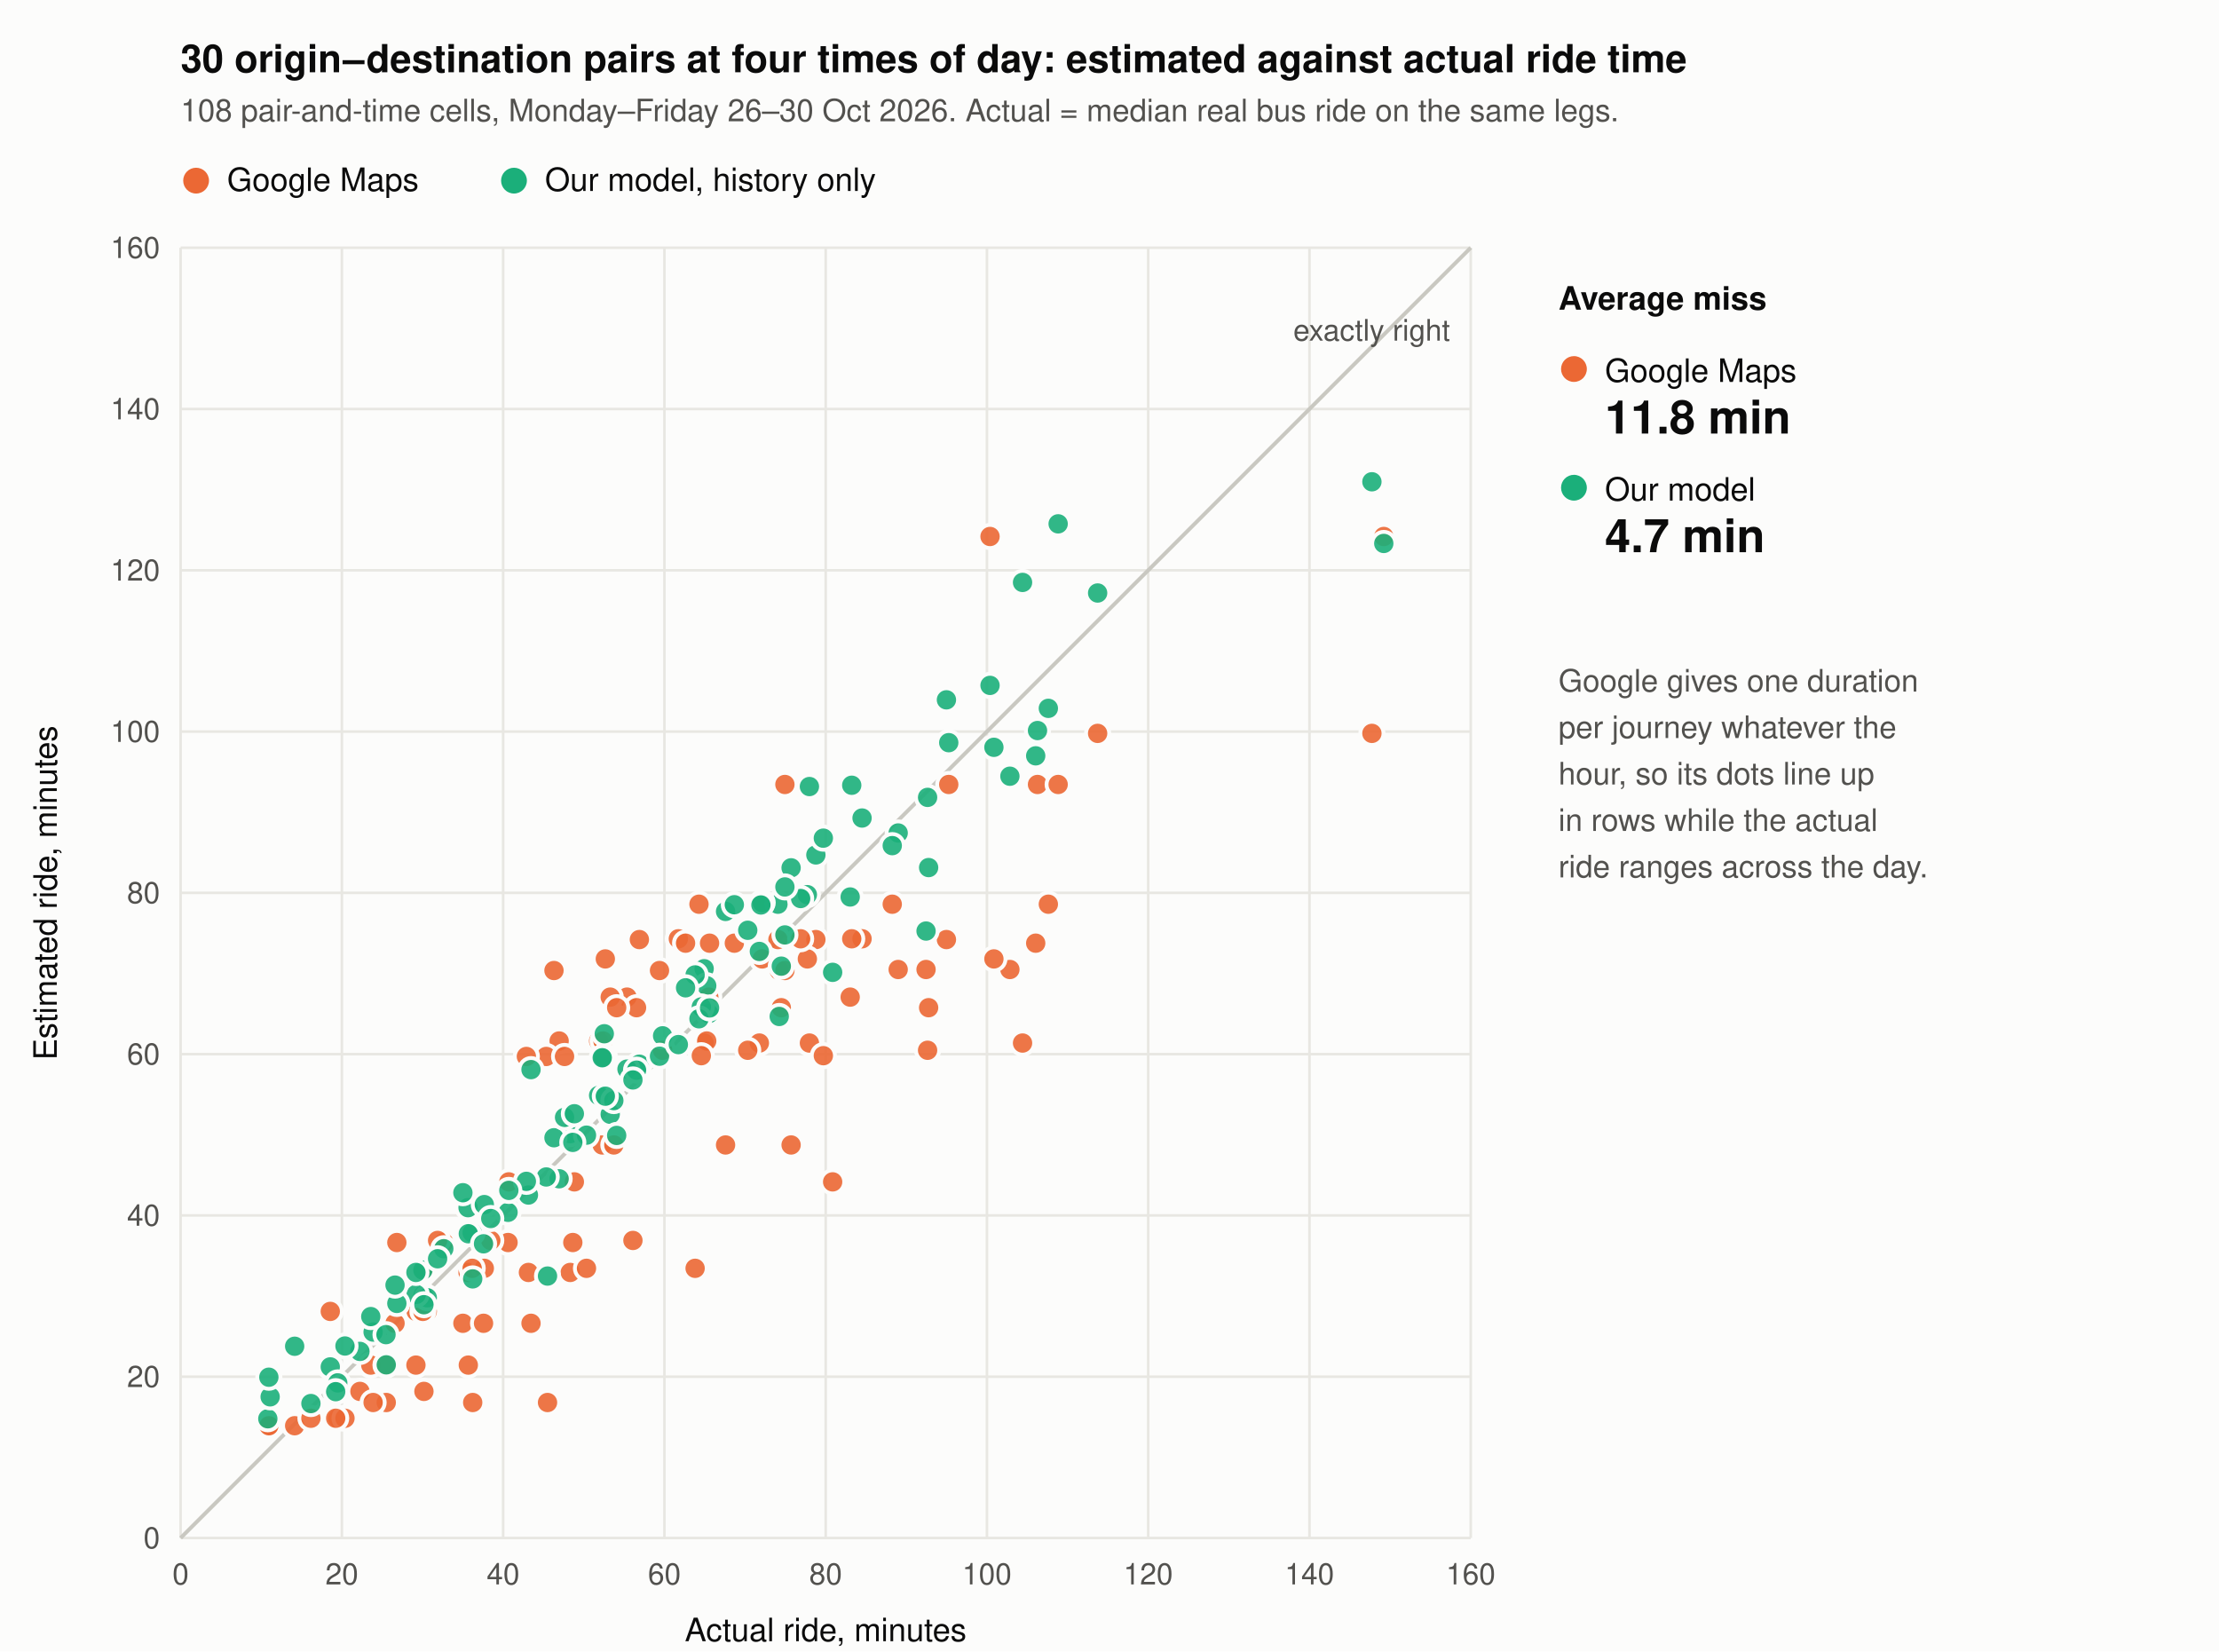
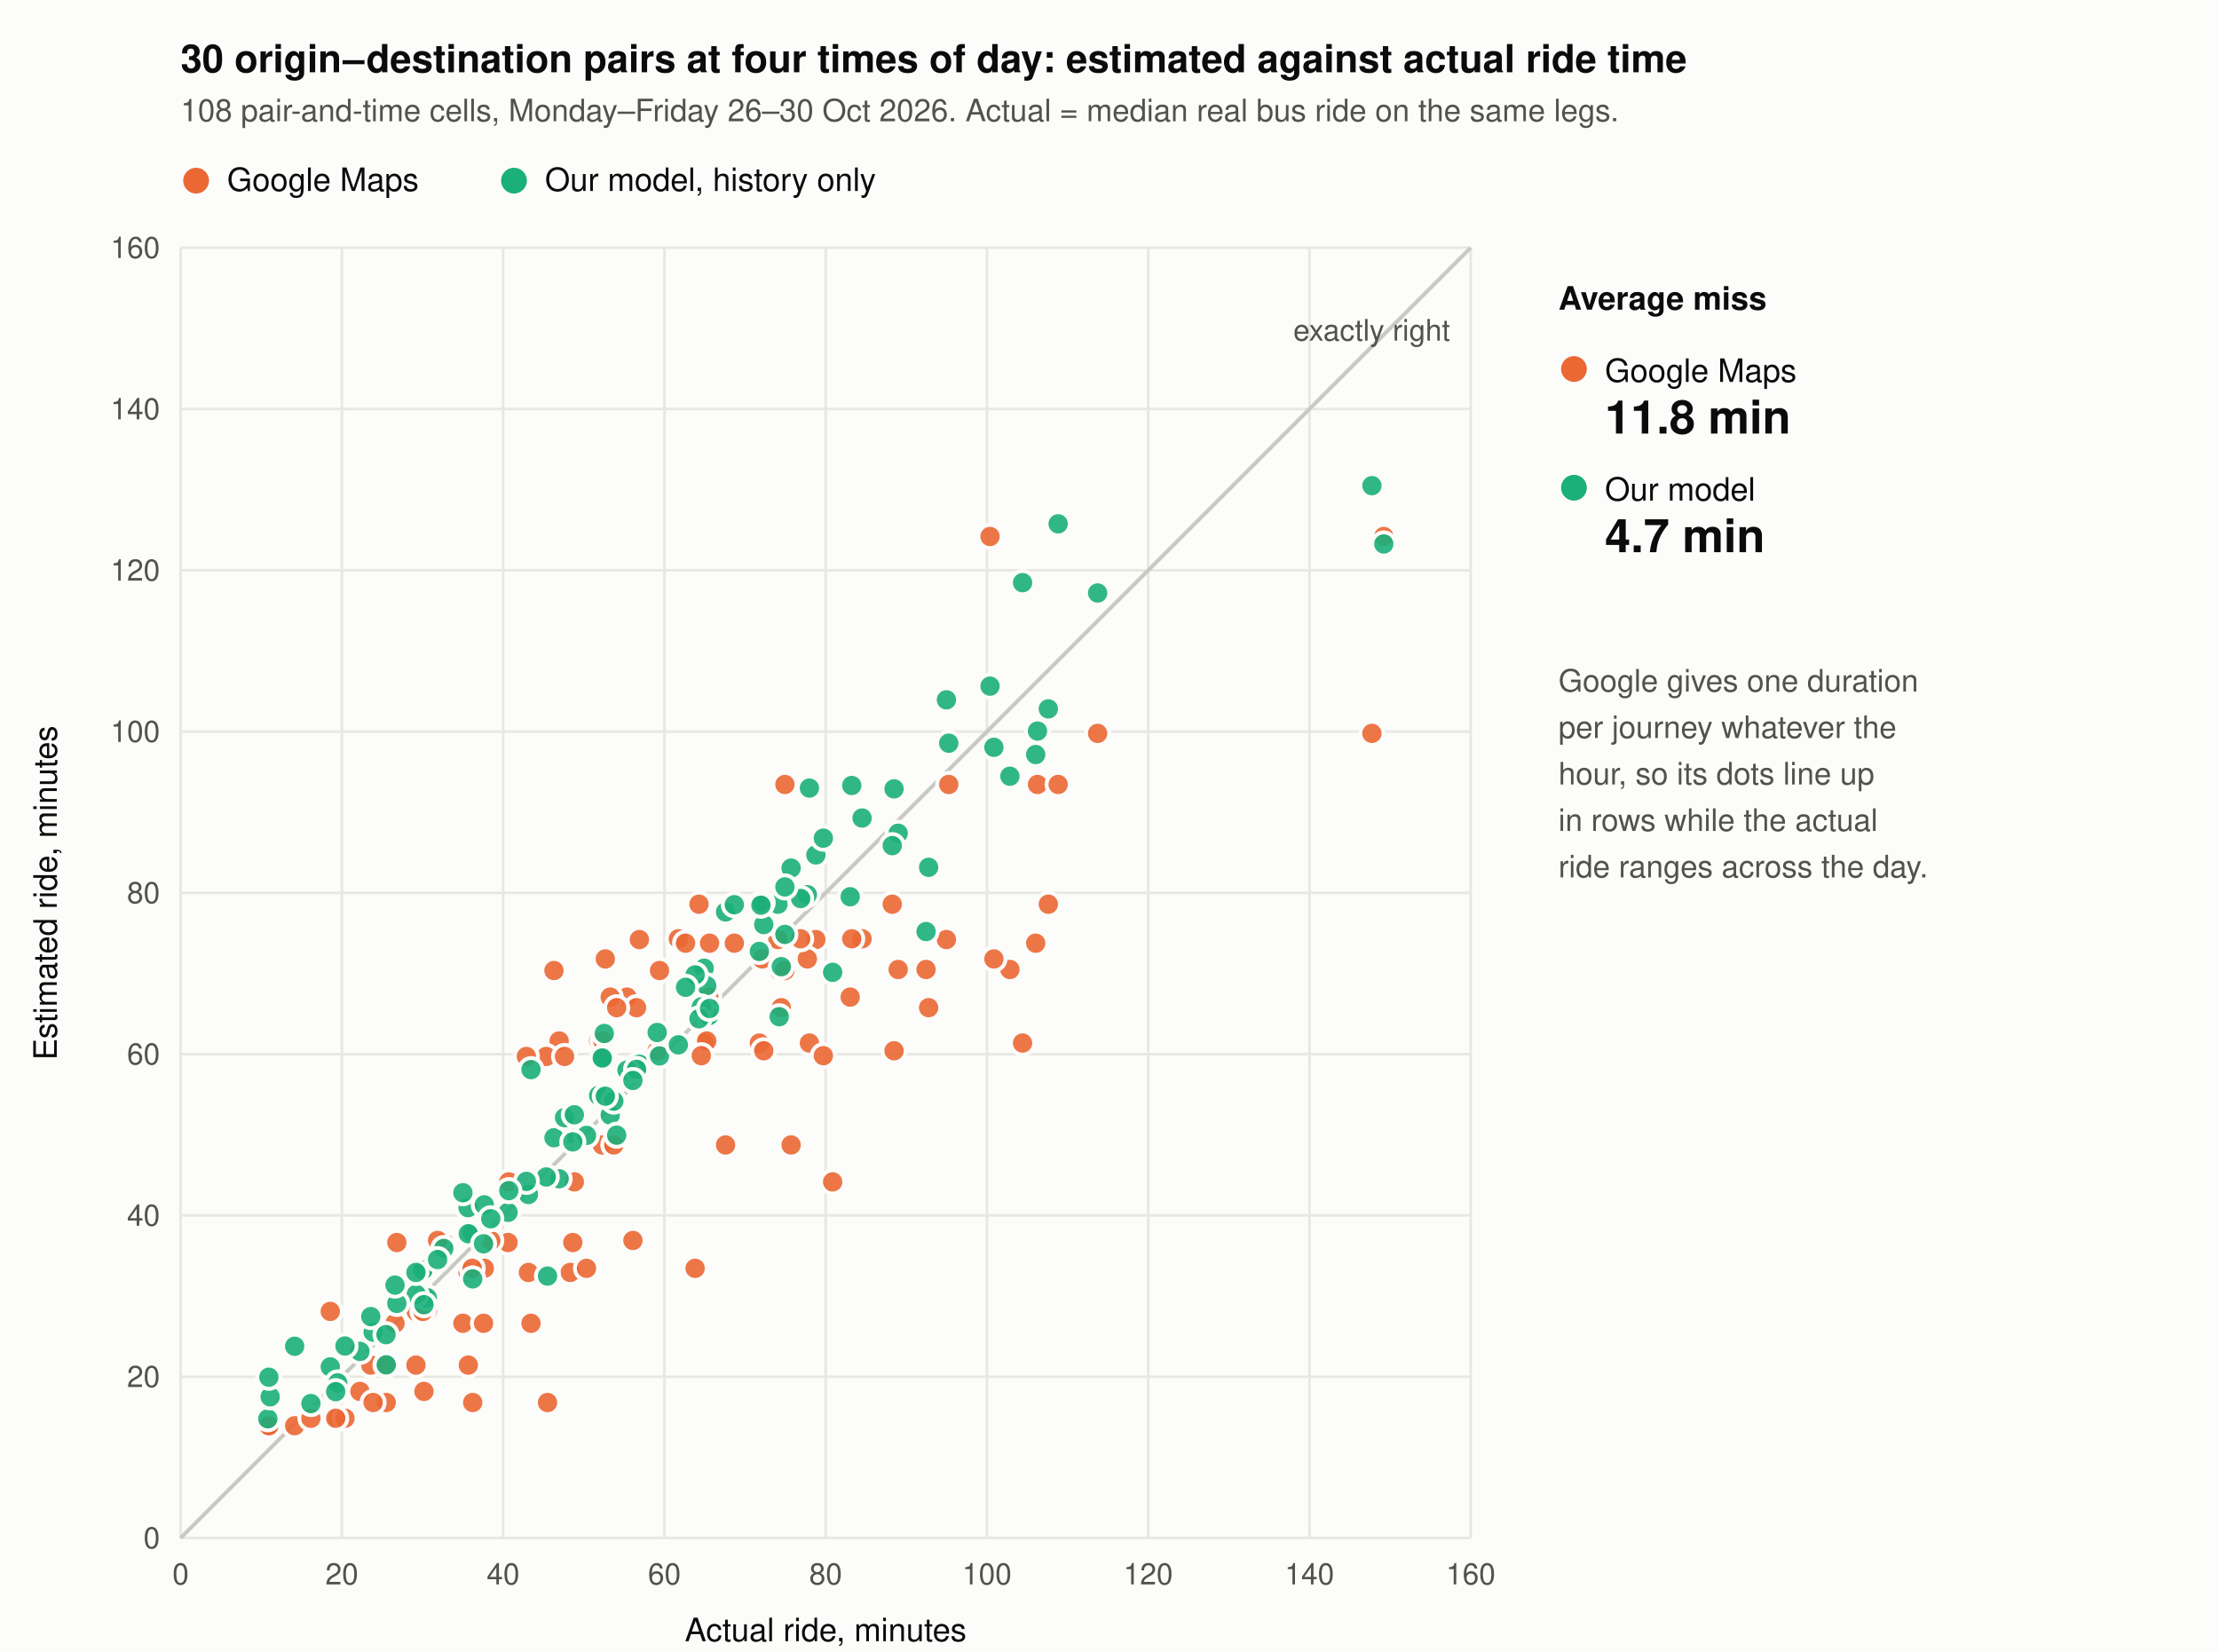
<svg xmlns="http://www.w3.org/2000/svg" viewBox="0 0 860 640" width="860" height="640" font-family="-apple-system, 'Segoe UI', Helvetica, Arial, sans-serif">
  <rect width="860" height="640" fill="#fcfcfb" />
  <text x="70.0" y="28.0" font-size="15" fill="#0b0b0b" text-anchor="start" font-weight="600">30 origin–destination pairs at four times of day: estimated against actual ride time</text>
  <text x="70.0" y="47.0" font-size="12" fill="#52514e" text-anchor="start" font-weight="400">108 pair-and-time cells, Monday–Friday 26–30 Oct 2026. Actual = median real bus ride on the same legs.</text>
  <circle cx="76" cy="70" r="5" fill="#eb6834" />
  <text x="88.0" y="74.0" font-size="12.5" fill="#0b0b0b" text-anchor="start" font-weight="400">Google Maps</text>
  <circle cx="199.2" cy="70" r="5" fill="#1baf7a" />
  <text x="211.2" y="74.0" font-size="12.5" fill="#0b0b0b" text-anchor="start" font-weight="400">Our model, history only</text>
  <line x1="70" y1="596.0" x2="570" y2="596.0" stroke="#e8e7e2" />
  <line x1="70.0" y1="96" x2="70.0" y2="596" stroke="#e8e7e2" />
  <text x="62.0" y="600.0" font-size="11.5" fill="#52514e" text-anchor="end" font-weight="400">0</text>
  <text x="70.0" y="614.0" font-size="11.5" fill="#52514e" text-anchor="middle" font-weight="400">0</text>
  <line x1="70" y1="533.5" x2="570" y2="533.5" stroke="#e8e7e2" />
  <line x1="132.5" y1="96" x2="132.5" y2="596" stroke="#e8e7e2" />
  <text x="62.0" y="537.5" font-size="11.5" fill="#52514e" text-anchor="end" font-weight="400">20</text>
  <text x="132.5" y="614.0" font-size="11.5" fill="#52514e" text-anchor="middle" font-weight="400">20</text>
  <line x1="70" y1="471.0" x2="570" y2="471.0" stroke="#e8e7e2" />
  <line x1="195.0" y1="96" x2="195.0" y2="596" stroke="#e8e7e2" />
  <text x="62.0" y="475.0" font-size="11.5" fill="#52514e" text-anchor="end" font-weight="400">40</text>
  <text x="195.0" y="614.0" font-size="11.5" fill="#52514e" text-anchor="middle" font-weight="400">40</text>
  <line x1="70" y1="408.5" x2="570" y2="408.5" stroke="#e8e7e2" />
  <line x1="257.5" y1="96" x2="257.5" y2="596" stroke="#e8e7e2" />
  <text x="62.0" y="412.5" font-size="11.5" fill="#52514e" text-anchor="end" font-weight="400">60</text>
  <text x="257.5" y="614.0" font-size="11.5" fill="#52514e" text-anchor="middle" font-weight="400">60</text>
  <line x1="70" y1="346.0" x2="570" y2="346.0" stroke="#e8e7e2" />
  <line x1="320.0" y1="96" x2="320.0" y2="596" stroke="#e8e7e2" />
  <text x="62.0" y="350.0" font-size="11.5" fill="#52514e" text-anchor="end" font-weight="400">80</text>
  <text x="320.0" y="614.0" font-size="11.5" fill="#52514e" text-anchor="middle" font-weight="400">80</text>
  <line x1="70" y1="283.5" x2="570" y2="283.5" stroke="#e8e7e2" />
  <line x1="382.5" y1="96" x2="382.5" y2="596" stroke="#e8e7e2" />
  <text x="62.0" y="287.5" font-size="11.5" fill="#52514e" text-anchor="end" font-weight="400">100</text>
  <text x="382.5" y="614.0" font-size="11.5" fill="#52514e" text-anchor="middle" font-weight="400">100</text>
  <line x1="70" y1="221.0" x2="570" y2="221.0" stroke="#e8e7e2" />
  <line x1="445.0" y1="96" x2="445.0" y2="596" stroke="#e8e7e2" />
  <text x="62.0" y="225.0" font-size="11.5" fill="#52514e" text-anchor="end" font-weight="400">120</text>
  <text x="445.0" y="614.0" font-size="11.5" fill="#52514e" text-anchor="middle" font-weight="400">120</text>
  <line x1="70" y1="158.5" x2="570" y2="158.5" stroke="#e8e7e2" />
  <line x1="507.5" y1="96" x2="507.5" y2="596" stroke="#e8e7e2" />
  <text x="62.0" y="162.5" font-size="11.5" fill="#52514e" text-anchor="end" font-weight="400">140</text>
  <text x="507.5" y="614.0" font-size="11.5" fill="#52514e" text-anchor="middle" font-weight="400">140</text>
  <line x1="70" y1="96.0" x2="570" y2="96.0" stroke="#e8e7e2" />
  <line x1="570.0" y1="96" x2="570.0" y2="596" stroke="#e8e7e2" />
  <text x="62.0" y="100.0" font-size="11.5" fill="#52514e" text-anchor="end" font-weight="400">160</text>
  <text x="570.0" y="614.0" font-size="11.5" fill="#52514e" text-anchor="middle" font-weight="400">160</text>
  <line x1="70" y1="596" x2="570" y2="96" stroke="#c9c8c1" stroke-width="1.5" />
  <text x="562.0" y="132.0" font-size="11.5" fill="#52514e" text-anchor="end" font-weight="400">exactly right</text>
  <text x="320.0" y="636.0" font-size="12.5" fill="#0b0b0b" text-anchor="middle" font-weight="400">Actual ride, minutes</text>
  <text x="22" y="346.0" font-size="12.5" fill="#0b0b0b" text-anchor="middle" transform="rotate(-90 22 346.0)">Estimated ride, minutes</text>
  <circle cx="294.3" cy="404.2" r="4.5" fill="#eb6834" fill-opacity="0.9" stroke="#fcfcfb" stroke-width="1.5" />
  <circle cx="313.7" cy="404.2" r="4.5" fill="#eb6834" fill-opacity="0.9" stroke="#fcfcfb" stroke-width="1.5" />
  <circle cx="396.3" cy="404.2" r="4.5" fill="#eb6834" fill-opacity="0.9" stroke="#fcfcfb" stroke-width="1.5" />
  <circle cx="272.9" cy="404.2" r="4.5" fill="#eb6834" fill-opacity="0.9" stroke="#fcfcfb" stroke-width="1.5" />
  <circle cx="301.5" cy="364.1" r="4.5" fill="#eb6834" fill-opacity="0.9" stroke="#fcfcfb" stroke-width="1.5" />
  <circle cx="316.2" cy="364.1" r="4.5" fill="#eb6834" fill-opacity="0.9" stroke="#fcfcfb" stroke-width="1.5" />
  <circle cx="366.8" cy="364.1" r="4.5" fill="#eb6834" fill-opacity="0.9" stroke="#fcfcfb" stroke-width="1.5" />
  <circle cx="247.8" cy="364.1" r="4.5" fill="#eb6834" fill-opacity="0.9" stroke="#fcfcfb" stroke-width="1.5" />
  <circle cx="243.0" cy="386.4" r="4.5" fill="#eb6834" fill-opacity="0.9" stroke="#fcfcfb" stroke-width="1.5" />
  <circle cx="274.7" cy="386.4" r="4.5" fill="#eb6834" fill-opacity="0.9" stroke="#fcfcfb" stroke-width="1.5" />
  <circle cx="329.5" cy="386.4" r="4.5" fill="#eb6834" fill-opacity="0.9" stroke="#fcfcfb" stroke-width="1.5" />
  <circle cx="236.5" cy="386.4" r="4.5" fill="#eb6834" fill-opacity="0.9" stroke="#fcfcfb" stroke-width="1.5" />
  <circle cx="204.8" cy="493.1" r="4.5" fill="#eb6834" fill-opacity="0.9" stroke="#fcfcfb" stroke-width="1.5" />
  <circle cx="181.4" cy="493.1" r="4.5" fill="#eb6834" fill-opacity="0.9" stroke="#fcfcfb" stroke-width="1.5" />
  <circle cx="221.0" cy="493.1" r="4.5" fill="#eb6834" fill-opacity="0.9" stroke="#fcfcfb" stroke-width="1.5" />
  <circle cx="164.0" cy="493.1" r="4.5" fill="#eb6834" fill-opacity="0.9" stroke="#fcfcfb" stroke-width="1.5" />
  <circle cx="358.9" cy="375.7" r="4.5" fill="#eb6834" fill-opacity="0.9" stroke="#fcfcfb" stroke-width="1.5" />
  <circle cx="348.1" cy="375.7" r="4.5" fill="#eb6834" fill-opacity="0.9" stroke="#fcfcfb" stroke-width="1.5" />
  <circle cx="391.4" cy="375.7" r="4.5" fill="#eb6834" fill-opacity="0.9" stroke="#fcfcfb" stroke-width="1.5" />
  <circle cx="232.0" cy="403.4" r="4.5" fill="#eb6834" fill-opacity="0.9" stroke="#fcfcfb" stroke-width="1.5" />
  <circle cx="233.7" cy="403.4" r="4.5" fill="#eb6834" fill-opacity="0.9" stroke="#fcfcfb" stroke-width="1.5" />
  <circle cx="273.9" cy="403.4" r="4.5" fill="#eb6834" fill-opacity="0.9" stroke="#fcfcfb" stroke-width="1.5" />
  <circle cx="216.7" cy="403.4" r="4.5" fill="#eb6834" fill-opacity="0.9" stroke="#fcfcfb" stroke-width="1.5" />
-   <circle cx="256.8" cy="407.0" r="4.5" fill="#eb6834" fill-opacity="0.9" stroke="#fcfcfb" stroke-width="1.5" />
-   <circle cx="289.8" cy="407.0" r="4.5" fill="#eb6834" fill-opacity="0.9" stroke="#fcfcfb" stroke-width="1.5" />
-   <circle cx="359.5" cy="407.0" r="4.5" fill="#eb6834" fill-opacity="0.9" stroke="#fcfcfb" stroke-width="1.5" />
+   <circle cx="254.7" cy="407.2" r="4.5" fill="#eb6834" fill-opacity="0.9" stroke="#fcfcfb" stroke-width="1.5" />
+   <circle cx="296.0" cy="407.2" r="4.5" fill="#eb6834" fill-opacity="0.9" stroke="#fcfcfb" stroke-width="1.5" />
+   <circle cx="346.5" cy="407.2" r="4.5" fill="#eb6834" fill-opacity="0.9" stroke="#fcfcfb" stroke-width="1.5" />
  <circle cx="271.8" cy="409.1" r="4.5" fill="#eb6834" fill-opacity="0.9" stroke="#fcfcfb" stroke-width="1.5" />
  <circle cx="319.1" cy="409.1" r="4.5" fill="#eb6834" fill-opacity="0.9" stroke="#fcfcfb" stroke-width="1.5" />
  <circle cx="246.7" cy="390.5" r="4.5" fill="#eb6834" fill-opacity="0.9" stroke="#fcfcfb" stroke-width="1.5" />
  <circle cx="302.8" cy="390.5" r="4.5" fill="#eb6834" fill-opacity="0.9" stroke="#fcfcfb" stroke-width="1.5" />
  <circle cx="359.9" cy="390.5" r="4.5" fill="#eb6834" fill-opacity="0.9" stroke="#fcfcfb" stroke-width="1.5" />
  <circle cx="239.0" cy="390.5" r="4.5" fill="#eb6834" fill-opacity="0.9" stroke="#fcfcfb" stroke-width="1.5" />
  <circle cx="255.6" cy="376.1" r="4.5" fill="#eb6834" fill-opacity="0.9" stroke="#fcfcfb" stroke-width="1.5" />
  <circle cx="302.0" cy="376.1" r="4.5" fill="#eb6834" fill-opacity="0.9" stroke="#fcfcfb" stroke-width="1.5" />
  <circle cx="304.2" cy="376.1" r="4.5" fill="#eb6834" fill-opacity="0.9" stroke="#fcfcfb" stroke-width="1.5" />
  <circle cx="214.7" cy="376.1" r="4.5" fill="#eb6834" fill-opacity="0.9" stroke="#fcfcfb" stroke-width="1.5" />
  <circle cx="187.7" cy="491.5" r="4.5" fill="#eb6834" fill-opacity="0.9" stroke="#fcfcfb" stroke-width="1.5" />
  <circle cx="227.3" cy="491.5" r="4.5" fill="#eb6834" fill-opacity="0.9" stroke="#fcfcfb" stroke-width="1.5" />
  <circle cx="269.4" cy="491.5" r="4.5" fill="#eb6834" fill-opacity="0.9" stroke="#fcfcfb" stroke-width="1.5" />
  <circle cx="183.0" cy="491.5" r="4.5" fill="#eb6834" fill-opacity="0.9" stroke="#fcfcfb" stroke-width="1.5" />
  <circle cx="165.6" cy="508.2" r="4.5" fill="#eb6834" fill-opacity="0.9" stroke="#fcfcfb" stroke-width="1.5" />
  <circle cx="161.3" cy="508.2" r="4.5" fill="#eb6834" fill-opacity="0.9" stroke="#fcfcfb" stroke-width="1.5" />
  <circle cx="163.9" cy="508.2" r="4.5" fill="#eb6834" fill-opacity="0.9" stroke="#fcfcfb" stroke-width="1.5" />
  <circle cx="128.0" cy="508.2" r="4.5" fill="#eb6834" fill-opacity="0.9" stroke="#fcfcfb" stroke-width="1.5" />
  <circle cx="139.5" cy="539.2" r="4.5" fill="#eb6834" fill-opacity="0.9" stroke="#fcfcfb" stroke-width="1.5" />
  <circle cx="164.3" cy="539.2" r="4.5" fill="#eb6834" fill-opacity="0.9" stroke="#fcfcfb" stroke-width="1.5" />
  <circle cx="211.7" cy="409.4" r="4.5" fill="#eb6834" fill-opacity="0.9" stroke="#fcfcfb" stroke-width="1.5" />
  <circle cx="218.8" cy="409.4" r="4.5" fill="#eb6834" fill-opacity="0.9" stroke="#fcfcfb" stroke-width="1.5" />
  <circle cx="234.2" cy="409.4" r="4.5" fill="#eb6834" fill-opacity="0.9" stroke="#fcfcfb" stroke-width="1.5" />
  <circle cx="204.0" cy="409.4" r="4.5" fill="#eb6834" fill-opacity="0.9" stroke="#fcfcfb" stroke-width="1.5" />
  <circle cx="149.7" cy="543.5" r="4.5" fill="#eb6834" fill-opacity="0.9" stroke="#fcfcfb" stroke-width="1.5" />
  <circle cx="212.2" cy="543.5" r="4.5" fill="#eb6834" fill-opacity="0.9" stroke="#fcfcfb" stroke-width="1.5" />
  <circle cx="183.2" cy="543.5" r="4.5" fill="#eb6834" fill-opacity="0.9" stroke="#fcfcfb" stroke-width="1.5" />
  <circle cx="144.6" cy="543.5" r="4.5" fill="#eb6834" fill-opacity="0.9" stroke="#fcfcfb" stroke-width="1.5" />
  <circle cx="103.8" cy="552.5" r="4.5" fill="#eb6834" fill-opacity="0.9" stroke="#fcfcfb" stroke-width="1.5" />
  <circle cx="104.7" cy="552.5" r="4.5" fill="#eb6834" fill-opacity="0.9" stroke="#fcfcfb" stroke-width="1.5" />
  <circle cx="114.2" cy="552.5" r="4.5" fill="#eb6834" fill-opacity="0.9" stroke="#fcfcfb" stroke-width="1.5" />
  <circle cx="104.2" cy="552.5" r="4.5" fill="#eb6834" fill-opacity="0.9" stroke="#fcfcfb" stroke-width="1.5" />
  <circle cx="233.4" cy="443.7" r="4.5" fill="#eb6834" fill-opacity="0.9" stroke="#fcfcfb" stroke-width="1.5" />
  <circle cx="306.6" cy="443.7" r="4.5" fill="#eb6834" fill-opacity="0.9" stroke="#fcfcfb" stroke-width="1.5" />
  <circle cx="281.2" cy="443.7" r="4.5" fill="#eb6834" fill-opacity="0.9" stroke="#fcfcfb" stroke-width="1.5" />
  <circle cx="237.9" cy="443.7" r="4.5" fill="#eb6834" fill-opacity="0.9" stroke="#fcfcfb" stroke-width="1.5" />
  <circle cx="425.4" cy="284.2" r="4.5" fill="#eb6834" fill-opacity="0.9" stroke="#fcfcfb" stroke-width="1.5" />
  <circle cx="531.7" cy="284.2" r="4.5" fill="#eb6834" fill-opacity="0.9" stroke="#fcfcfb" stroke-width="1.5" />
  <circle cx="295.4" cy="371.6" r="4.5" fill="#eb6834" fill-opacity="0.9" stroke="#fcfcfb" stroke-width="1.5" />
  <circle cx="312.9" cy="371.6" r="4.5" fill="#eb6834" fill-opacity="0.9" stroke="#fcfcfb" stroke-width="1.5" />
  <circle cx="385.2" cy="371.6" r="4.5" fill="#eb6834" fill-opacity="0.9" stroke="#fcfcfb" stroke-width="1.5" />
  <circle cx="234.6" cy="371.6" r="4.5" fill="#eb6834" fill-opacity="0.9" stroke="#fcfcfb" stroke-width="1.5" />
  <circle cx="310.3" cy="363.8" r="4.5" fill="#eb6834" fill-opacity="0.9" stroke="#fcfcfb" stroke-width="1.5" />
  <circle cx="334.1" cy="363.8" r="4.5" fill="#eb6834" fill-opacity="0.9" stroke="#fcfcfb" stroke-width="1.5" />
  <circle cx="330.1" cy="363.8" r="4.5" fill="#eb6834" fill-opacity="0.9" stroke="#fcfcfb" stroke-width="1.5" />
  <circle cx="262.9" cy="363.8" r="4.5" fill="#eb6834" fill-opacity="0.9" stroke="#fcfcfb" stroke-width="1.5" />
  <circle cx="143.7" cy="529.0" r="4.5" fill="#eb6834" fill-opacity="0.9" stroke="#fcfcfb" stroke-width="1.5" />
  <circle cx="161.2" cy="529.0" r="4.5" fill="#eb6834" fill-opacity="0.9" stroke="#fcfcfb" stroke-width="1.5" />
  <circle cx="181.5" cy="529.0" r="4.5" fill="#eb6834" fill-opacity="0.9" stroke="#fcfcfb" stroke-width="1.5" />
  <circle cx="149.6" cy="529.0" r="4.5" fill="#eb6834" fill-opacity="0.9" stroke="#fcfcfb" stroke-width="1.5" />
  <circle cx="172.0" cy="481.5" r="4.5" fill="#eb6834" fill-opacity="0.9" stroke="#fcfcfb" stroke-width="1.5" />
  <circle cx="196.9" cy="481.5" r="4.5" fill="#eb6834" fill-opacity="0.9" stroke="#fcfcfb" stroke-width="1.5" />
  <circle cx="222.0" cy="481.5" r="4.5" fill="#eb6834" fill-opacity="0.9" stroke="#fcfcfb" stroke-width="1.5" />
  <circle cx="153.8" cy="481.5" r="4.5" fill="#eb6834" fill-opacity="0.9" stroke="#fcfcfb" stroke-width="1.5" />
  <circle cx="294.9" cy="350.4" r="4.5" fill="#eb6834" fill-opacity="0.9" stroke="#fcfcfb" stroke-width="1.5" />
  <circle cx="345.8" cy="350.4" r="4.5" fill="#eb6834" fill-opacity="0.9" stroke="#fcfcfb" stroke-width="1.5" />
  <circle cx="406.3" cy="350.4" r="4.5" fill="#eb6834" fill-opacity="0.9" stroke="#fcfcfb" stroke-width="1.5" />
  <circle cx="270.9" cy="350.4" r="4.5" fill="#eb6834" fill-opacity="0.9" stroke="#fcfcfb" stroke-width="1.5" />
  <circle cx="197.2" cy="458.0" r="4.5" fill="#eb6834" fill-opacity="0.9" stroke="#fcfcfb" stroke-width="1.5" />
  <circle cx="222.6" cy="458.0" r="4.5" fill="#eb6834" fill-opacity="0.9" stroke="#fcfcfb" stroke-width="1.5" />
  <circle cx="322.7" cy="458.0" r="4.5" fill="#eb6834" fill-opacity="0.9" stroke="#fcfcfb" stroke-width="1.5" />
  <circle cx="275.0" cy="365.5" r="4.5" fill="#eb6834" fill-opacity="0.9" stroke="#fcfcfb" stroke-width="1.5" />
  <circle cx="284.6" cy="365.5" r="4.5" fill="#eb6834" fill-opacity="0.9" stroke="#fcfcfb" stroke-width="1.5" />
  <circle cx="401.4" cy="365.5" r="4.5" fill="#eb6834" fill-opacity="0.9" stroke="#fcfcfb" stroke-width="1.5" />
  <circle cx="265.7" cy="365.5" r="4.5" fill="#eb6834" fill-opacity="0.9" stroke="#fcfcfb" stroke-width="1.5" />
  <circle cx="153.1" cy="512.8" r="4.5" fill="#eb6834" fill-opacity="0.9" stroke="#fcfcfb" stroke-width="1.5" />
  <circle cx="179.4" cy="512.8" r="4.5" fill="#eb6834" fill-opacity="0.9" stroke="#fcfcfb" stroke-width="1.5" />
  <circle cx="205.8" cy="512.8" r="4.5" fill="#eb6834" fill-opacity="0.9" stroke="#fcfcfb" stroke-width="1.5" />
  <circle cx="187.4" cy="512.8" r="4.5" fill="#eb6834" fill-opacity="0.9" stroke="#fcfcfb" stroke-width="1.5" />
  <circle cx="120.5" cy="549.6" r="4.5" fill="#eb6834" fill-opacity="0.9" stroke="#fcfcfb" stroke-width="1.5" />
  <circle cx="130.9" cy="549.6" r="4.5" fill="#eb6834" fill-opacity="0.9" stroke="#fcfcfb" stroke-width="1.5" />
  <circle cx="133.7" cy="549.6" r="4.5" fill="#eb6834" fill-opacity="0.9" stroke="#fcfcfb" stroke-width="1.5" />
  <circle cx="130.1" cy="549.6" r="4.5" fill="#eb6834" fill-opacity="0.9" stroke="#fcfcfb" stroke-width="1.5" />
  <circle cx="190.2" cy="480.7" r="4.5" fill="#eb6834" fill-opacity="0.9" stroke="#fcfcfb" stroke-width="1.5" />
  <circle cx="245.3" cy="480.7" r="4.5" fill="#eb6834" fill-opacity="0.9" stroke="#fcfcfb" stroke-width="1.5" />
  <circle cx="169.6" cy="480.7" r="4.5" fill="#eb6834" fill-opacity="0.9" stroke="#fcfcfb" stroke-width="1.5" />
  <circle cx="402.1" cy="304.0" r="4.5" fill="#eb6834" fill-opacity="0.9" stroke="#fcfcfb" stroke-width="1.5" />
  <circle cx="367.7" cy="304.0" r="4.5" fill="#eb6834" fill-opacity="0.9" stroke="#fcfcfb" stroke-width="1.5" />
  <circle cx="410.1" cy="304.0" r="4.5" fill="#eb6834" fill-opacity="0.9" stroke="#fcfcfb" stroke-width="1.5" />
  <circle cx="304.2" cy="304.0" r="4.5" fill="#eb6834" fill-opacity="0.9" stroke="#fcfcfb" stroke-width="1.5" />
  <circle cx="383.7" cy="207.9" r="4.5" fill="#eb6834" fill-opacity="0.9" stroke="#fcfcfb" stroke-width="1.5" />
  <circle cx="536.3" cy="207.9" r="4.5" fill="#eb6834" fill-opacity="0.9" stroke="#fcfcfb" stroke-width="1.5" />
  <circle cx="294.3" cy="368.7" r="4.5" fill="#1baf7a" fill-opacity="0.9" stroke="#fcfcfb" stroke-width="1.5" />
-   <circle cx="313.7" cy="304.8" r="4.5" fill="#1baf7a" fill-opacity="0.9" stroke="#fcfcfb" stroke-width="1.5" />
-   <circle cx="396.3" cy="225.7" r="4.5" fill="#1baf7a" fill-opacity="0.9" stroke="#fcfcfb" stroke-width="1.5" />
-   <circle cx="272.9" cy="375.4" r="4.5" fill="#1baf7a" fill-opacity="0.9" stroke="#fcfcfb" stroke-width="1.5" />
+   <circle cx="313.7" cy="305.4" r="4.5" fill="#1baf7a" fill-opacity="0.9" stroke="#fcfcfb" stroke-width="1.5" />
+   <circle cx="396.3" cy="225.8" r="4.5" fill="#1baf7a" fill-opacity="0.9" stroke="#fcfcfb" stroke-width="1.5" />
+   <circle cx="272.9" cy="375.2" r="4.5" fill="#1baf7a" fill-opacity="0.9" stroke="#fcfcfb" stroke-width="1.5" />
  <circle cx="301.5" cy="350.4" r="4.5" fill="#1baf7a" fill-opacity="0.9" stroke="#fcfcfb" stroke-width="1.5" />
  <circle cx="316.2" cy="331.3" r="4.5" fill="#1baf7a" fill-opacity="0.9" stroke="#fcfcfb" stroke-width="1.5" />
  <circle cx="366.8" cy="271.2" r="4.5" fill="#1baf7a" fill-opacity="0.9" stroke="#fcfcfb" stroke-width="1.5" />
  <circle cx="247.8" cy="412.4" r="4.5" fill="#1baf7a" fill-opacity="0.9" stroke="#fcfcfb" stroke-width="1.5" />
-   <circle cx="243.0" cy="414.3" r="4.5" fill="#1baf7a" fill-opacity="0.9" stroke="#fcfcfb" stroke-width="1.5" />
-   <circle cx="274.7" cy="392.8" r="4.5" fill="#1baf7a" fill-opacity="0.9" stroke="#fcfcfb" stroke-width="1.5" />
-   <circle cx="329.5" cy="347.6" r="4.5" fill="#1baf7a" fill-opacity="0.9" stroke="#fcfcfb" stroke-width="1.5" />
-   <circle cx="236.5" cy="431.8" r="4.5" fill="#1baf7a" fill-opacity="0.9" stroke="#fcfcfb" stroke-width="1.5" />
-   <circle cx="204.8" cy="463.1" r="4.5" fill="#1baf7a" fill-opacity="0.9" stroke="#fcfcfb" stroke-width="1.5" />
+   <circle cx="243.0" cy="414.7" r="4.5" fill="#1baf7a" fill-opacity="0.9" stroke="#fcfcfb" stroke-width="1.5" />
+   <circle cx="274.7" cy="393.6" r="4.5" fill="#1baf7a" fill-opacity="0.9" stroke="#fcfcfb" stroke-width="1.5" />
+   <circle cx="329.5" cy="347.5" r="4.5" fill="#1baf7a" fill-opacity="0.9" stroke="#fcfcfb" stroke-width="1.5" />
+   <circle cx="236.5" cy="432.1" r="4.5" fill="#1baf7a" fill-opacity="0.9" stroke="#fcfcfb" stroke-width="1.5" />
+   <circle cx="204.8" cy="462.9" r="4.5" fill="#1baf7a" fill-opacity="0.9" stroke="#fcfcfb" stroke-width="1.5" />
  <circle cx="181.4" cy="468.0" r="4.5" fill="#1baf7a" fill-opacity="0.9" stroke="#fcfcfb" stroke-width="1.5" />
-   <circle cx="221.0" cy="439.3" r="4.5" fill="#1baf7a" fill-opacity="0.9" stroke="#fcfcfb" stroke-width="1.5" />
-   <circle cx="164.0" cy="501.9" r="4.5" fill="#1baf7a" fill-opacity="0.9" stroke="#fcfcfb" stroke-width="1.5" />
-   <circle cx="358.9" cy="360.8" r="4.5" fill="#1baf7a" fill-opacity="0.9" stroke="#fcfcfb" stroke-width="1.5" />
-   <circle cx="348.1" cy="322.8" r="4.5" fill="#1baf7a" fill-opacity="0.9" stroke="#fcfcfb" stroke-width="1.5" />
+   <circle cx="221.0" cy="439.2" r="4.5" fill="#1baf7a" fill-opacity="0.9" stroke="#fcfcfb" stroke-width="1.5" />
+   <circle cx="164.0" cy="502.0" r="4.5" fill="#1baf7a" fill-opacity="0.9" stroke="#fcfcfb" stroke-width="1.5" />
+   <circle cx="358.9" cy="361.0" r="4.5" fill="#1baf7a" fill-opacity="0.9" stroke="#fcfcfb" stroke-width="1.5" />
+   <circle cx="348.1" cy="322.9" r="4.5" fill="#1baf7a" fill-opacity="0.9" stroke="#fcfcfb" stroke-width="1.5" />
  <circle cx="391.4" cy="300.8" r="4.5" fill="#1baf7a" fill-opacity="0.9" stroke="#fcfcfb" stroke-width="1.5" />
  <circle cx="232.0" cy="424.5" r="4.5" fill="#1baf7a" fill-opacity="0.9" stroke="#fcfcfb" stroke-width="1.5" />
  <circle cx="233.7" cy="409.8" r="4.5" fill="#1baf7a" fill-opacity="0.9" stroke="#fcfcfb" stroke-width="1.5" />
  <circle cx="273.9" cy="382.0" r="4.5" fill="#1baf7a" fill-opacity="0.9" stroke="#fcfcfb" stroke-width="1.5" />
  <circle cx="216.7" cy="456.8" r="4.5" fill="#1baf7a" fill-opacity="0.9" stroke="#fcfcfb" stroke-width="1.5" />
-   <circle cx="256.8" cy="401.4" r="4.5" fill="#1baf7a" fill-opacity="0.9" stroke="#fcfcfb" stroke-width="1.5" />
-   <circle cx="289.8" cy="360.5" r="4.5" fill="#1baf7a" fill-opacity="0.9" stroke="#fcfcfb" stroke-width="1.5" />
-   <circle cx="359.5" cy="309.0" r="4.5" fill="#1baf7a" fill-opacity="0.9" stroke="#fcfcfb" stroke-width="1.5" />
+   <circle cx="254.7" cy="400.1" r="4.5" fill="#1baf7a" fill-opacity="0.9" stroke="#fcfcfb" stroke-width="1.5" />
+   <circle cx="296.0" cy="358.3" r="4.5" fill="#1baf7a" fill-opacity="0.9" stroke="#fcfcfb" stroke-width="1.5" />
+   <circle cx="346.5" cy="305.7" r="4.5" fill="#1baf7a" fill-opacity="0.9" stroke="#fcfcfb" stroke-width="1.5" />
  <circle cx="271.8" cy="390.2" r="4.5" fill="#1baf7a" fill-opacity="0.9" stroke="#fcfcfb" stroke-width="1.5" />
  <circle cx="319.1" cy="324.8" r="4.5" fill="#1baf7a" fill-opacity="0.9" stroke="#fcfcfb" stroke-width="1.5" />
-   <circle cx="246.7" cy="414.7" r="4.5" fill="#1baf7a" fill-opacity="0.9" stroke="#fcfcfb" stroke-width="1.5" />
-   <circle cx="302.8" cy="374.4" r="4.5" fill="#1baf7a" fill-opacity="0.9" stroke="#fcfcfb" stroke-width="1.5" />
-   <circle cx="359.9" cy="336.2" r="4.5" fill="#1baf7a" fill-opacity="0.9" stroke="#fcfcfb" stroke-width="1.5" />
-   <circle cx="239.0" cy="440.0" r="4.5" fill="#1baf7a" fill-opacity="0.9" stroke="#fcfcfb" stroke-width="1.5" />
-   <circle cx="255.6" cy="409.3" r="4.5" fill="#1baf7a" fill-opacity="0.9" stroke="#fcfcfb" stroke-width="1.5" />
-   <circle cx="302.0" cy="393.9" r="4.5" fill="#1baf7a" fill-opacity="0.9" stroke="#fcfcfb" stroke-width="1.5" />
-   <circle cx="304.2" cy="362.3" r="4.5" fill="#1baf7a" fill-opacity="0.9" stroke="#fcfcfb" stroke-width="1.5" />
+   <circle cx="246.7" cy="414.4" r="4.5" fill="#1baf7a" fill-opacity="0.9" stroke="#fcfcfb" stroke-width="1.5" />
+   <circle cx="302.8" cy="374.6" r="4.5" fill="#1baf7a" fill-opacity="0.9" stroke="#fcfcfb" stroke-width="1.5" />
+   <circle cx="359.9" cy="336.1" r="4.5" fill="#1baf7a" fill-opacity="0.9" stroke="#fcfcfb" stroke-width="1.5" />
+   <circle cx="239.0" cy="439.9" r="4.5" fill="#1baf7a" fill-opacity="0.9" stroke="#fcfcfb" stroke-width="1.5" />
+   <circle cx="255.6" cy="409.2" r="4.5" fill="#1baf7a" fill-opacity="0.9" stroke="#fcfcfb" stroke-width="1.5" />
+   <circle cx="302.0" cy="394.0" r="4.5" fill="#1baf7a" fill-opacity="0.9" stroke="#fcfcfb" stroke-width="1.5" />
+   <circle cx="304.2" cy="362.1" r="4.5" fill="#1baf7a" fill-opacity="0.9" stroke="#fcfcfb" stroke-width="1.5" />
  <circle cx="214.7" cy="440.9" r="4.5" fill="#1baf7a" fill-opacity="0.9" stroke="#fcfcfb" stroke-width="1.5" />
-   <circle cx="187.7" cy="466.8" r="4.5" fill="#1baf7a" fill-opacity="0.9" stroke="#fcfcfb" stroke-width="1.5" />
-   <circle cx="227.3" cy="439.9" r="4.5" fill="#1baf7a" fill-opacity="0.9" stroke="#fcfcfb" stroke-width="1.5" />
+   <circle cx="187.7" cy="466.9" r="4.5" fill="#1baf7a" fill-opacity="0.9" stroke="#fcfcfb" stroke-width="1.5" />
+   <circle cx="227.3" cy="440.0" r="4.5" fill="#1baf7a" fill-opacity="0.9" stroke="#fcfcfb" stroke-width="1.5" />
  <circle cx="269.4" cy="377.8" r="4.5" fill="#1baf7a" fill-opacity="0.9" stroke="#fcfcfb" stroke-width="1.5" />
  <circle cx="183.0" cy="477.7" r="4.5" fill="#1baf7a" fill-opacity="0.9" stroke="#fcfcfb" stroke-width="1.5" />
  <circle cx="165.6" cy="502.9" r="4.5" fill="#1baf7a" fill-opacity="0.9" stroke="#fcfcfb" stroke-width="1.5" />
  <circle cx="161.3" cy="501.6" r="4.5" fill="#1baf7a" fill-opacity="0.9" stroke="#fcfcfb" stroke-width="1.5" />
  <circle cx="163.9" cy="492.2" r="4.5" fill="#1baf7a" fill-opacity="0.9" stroke="#fcfcfb" stroke-width="1.5" />
  <circle cx="128.0" cy="529.7" r="4.5" fill="#1baf7a" fill-opacity="0.9" stroke="#fcfcfb" stroke-width="1.5" />
  <circle cx="139.5" cy="523.7" r="4.5" fill="#1baf7a" fill-opacity="0.9" stroke="#fcfcfb" stroke-width="1.5" />
  <circle cx="164.3" cy="505.6" r="4.5" fill="#1baf7a" fill-opacity="0.9" stroke="#fcfcfb" stroke-width="1.5" />
  <circle cx="211.7" cy="456.1" r="4.5" fill="#1baf7a" fill-opacity="0.9" stroke="#fcfcfb" stroke-width="1.5" />
-   <circle cx="218.8" cy="433.0" r="4.5" fill="#1baf7a" fill-opacity="0.9" stroke="#fcfcfb" stroke-width="1.5" />
-   <circle cx="234.2" cy="400.6" r="4.5" fill="#1baf7a" fill-opacity="0.9" stroke="#fcfcfb" stroke-width="1.5" />
+   <circle cx="218.8" cy="433.1" r="4.5" fill="#1baf7a" fill-opacity="0.9" stroke="#fcfcfb" stroke-width="1.5" />
+   <circle cx="234.2" cy="400.5" r="4.5" fill="#1baf7a" fill-opacity="0.9" stroke="#fcfcfb" stroke-width="1.5" />
  <circle cx="204.0" cy="457.8" r="4.5" fill="#1baf7a" fill-opacity="0.9" stroke="#fcfcfb" stroke-width="1.5" />
  <circle cx="149.7" cy="528.9" r="4.5" fill="#1baf7a" fill-opacity="0.9" stroke="#fcfcfb" stroke-width="1.5" />
  <circle cx="212.2" cy="494.5" r="4.5" fill="#1baf7a" fill-opacity="0.9" stroke="#fcfcfb" stroke-width="1.5" />
  <circle cx="183.2" cy="495.6" r="4.5" fill="#1baf7a" fill-opacity="0.9" stroke="#fcfcfb" stroke-width="1.5" />
  <circle cx="144.6" cy="516.2" r="4.5" fill="#1baf7a" fill-opacity="0.9" stroke="#fcfcfb" stroke-width="1.5" />
  <circle cx="103.8" cy="549.8" r="4.5" fill="#1baf7a" fill-opacity="0.9" stroke="#fcfcfb" stroke-width="1.5" />
  <circle cx="104.7" cy="541.3" r="4.5" fill="#1baf7a" fill-opacity="0.9" stroke="#fcfcfb" stroke-width="1.5" />
  <circle cx="114.2" cy="521.7" r="4.5" fill="#1baf7a" fill-opacity="0.9" stroke="#fcfcfb" stroke-width="1.5" />
  <circle cx="104.2" cy="533.7" r="4.5" fill="#1baf7a" fill-opacity="0.9" stroke="#fcfcfb" stroke-width="1.5" />
-   <circle cx="233.4" cy="409.9" r="4.5" fill="#1baf7a" fill-opacity="0.9" stroke="#fcfcfb" stroke-width="1.5" />
-   <circle cx="306.6" cy="336.3" r="4.5" fill="#1baf7a" fill-opacity="0.9" stroke="#fcfcfb" stroke-width="1.5" />
-   <circle cx="281.2" cy="353.2" r="4.5" fill="#1baf7a" fill-opacity="0.9" stroke="#fcfcfb" stroke-width="1.5" />
-   <circle cx="237.9" cy="426.5" r="4.5" fill="#1baf7a" fill-opacity="0.9" stroke="#fcfcfb" stroke-width="1.5" />
+   <circle cx="233.4" cy="410.0" r="4.5" fill="#1baf7a" fill-opacity="0.9" stroke="#fcfcfb" stroke-width="1.5" />
+   <circle cx="306.6" cy="336.4" r="4.5" fill="#1baf7a" fill-opacity="0.9" stroke="#fcfcfb" stroke-width="1.5" />
+   <circle cx="281.2" cy="353.4" r="4.5" fill="#1baf7a" fill-opacity="0.9" stroke="#fcfcfb" stroke-width="1.5" />
+   <circle cx="237.9" cy="426.7" r="4.5" fill="#1baf7a" fill-opacity="0.9" stroke="#fcfcfb" stroke-width="1.5" />
  <circle cx="425.4" cy="229.8" r="4.5" fill="#1baf7a" fill-opacity="0.9" stroke="#fcfcfb" stroke-width="1.5" />
-   <circle cx="531.7" cy="186.7" r="4.5" fill="#1baf7a" fill-opacity="0.9" stroke="#fcfcfb" stroke-width="1.5" />
+   <circle cx="531.7" cy="188.2" r="4.5" fill="#1baf7a" fill-opacity="0.9" stroke="#fcfcfb" stroke-width="1.5" />
  <circle cx="295.4" cy="349.8" r="4.5" fill="#1baf7a" fill-opacity="0.9" stroke="#fcfcfb" stroke-width="1.5" />
  <circle cx="312.9" cy="346.7" r="4.5" fill="#1baf7a" fill-opacity="0.9" stroke="#fcfcfb" stroke-width="1.5" />
  <circle cx="385.2" cy="289.6" r="4.5" fill="#1baf7a" fill-opacity="0.9" stroke="#fcfcfb" stroke-width="1.5" />
  <circle cx="234.6" cy="424.8" r="4.5" fill="#1baf7a" fill-opacity="0.9" stroke="#fcfcfb" stroke-width="1.5" />
  <circle cx="310.3" cy="348.2" r="4.5" fill="#1baf7a" fill-opacity="0.9" stroke="#fcfcfb" stroke-width="1.5" />
  <circle cx="334.1" cy="317.0" r="4.5" fill="#1baf7a" fill-opacity="0.9" stroke="#fcfcfb" stroke-width="1.5" />
-   <circle cx="330.1" cy="304.3" r="4.5" fill="#1baf7a" fill-opacity="0.9" stroke="#fcfcfb" stroke-width="1.5" />
-   <circle cx="262.9" cy="404.8" r="4.5" fill="#1baf7a" fill-opacity="0.9" stroke="#fcfcfb" stroke-width="1.5" />
+   <circle cx="330.1" cy="304.4" r="4.5" fill="#1baf7a" fill-opacity="0.9" stroke="#fcfcfb" stroke-width="1.5" />
+   <circle cx="262.9" cy="404.9" r="4.5" fill="#1baf7a" fill-opacity="0.9" stroke="#fcfcfb" stroke-width="1.5" />
  <circle cx="143.7" cy="510.2" r="4.5" fill="#1baf7a" fill-opacity="0.9" stroke="#fcfcfb" stroke-width="1.5" />
  <circle cx="161.2" cy="493.1" r="4.5" fill="#1baf7a" fill-opacity="0.9" stroke="#fcfcfb" stroke-width="1.5" />
  <circle cx="181.5" cy="478.1" r="4.5" fill="#1baf7a" fill-opacity="0.9" stroke="#fcfcfb" stroke-width="1.5" />
  <circle cx="149.6" cy="517.2" r="4.5" fill="#1baf7a" fill-opacity="0.9" stroke="#fcfcfb" stroke-width="1.5" />
-   <circle cx="172.0" cy="483.9" r="4.5" fill="#1baf7a" fill-opacity="0.9" stroke="#fcfcfb" stroke-width="1.5" />
+   <circle cx="172.0" cy="483.8" r="4.5" fill="#1baf7a" fill-opacity="0.9" stroke="#fcfcfb" stroke-width="1.5" />
  <circle cx="196.9" cy="469.8" r="4.5" fill="#1baf7a" fill-opacity="0.9" stroke="#fcfcfb" stroke-width="1.5" />
-   <circle cx="222.0" cy="442.7" r="4.5" fill="#1baf7a" fill-opacity="0.9" stroke="#fcfcfb" stroke-width="1.5" />
+   <circle cx="222.0" cy="442.5" r="4.5" fill="#1baf7a" fill-opacity="0.9" stroke="#fcfcfb" stroke-width="1.5" />
  <circle cx="153.8" cy="505.1" r="4.5" fill="#1baf7a" fill-opacity="0.9" stroke="#fcfcfb" stroke-width="1.5" />
-   <circle cx="294.9" cy="350.7" r="4.5" fill="#1baf7a" fill-opacity="0.9" stroke="#fcfcfb" stroke-width="1.5" />
+   <circle cx="294.9" cy="350.8" r="4.5" fill="#1baf7a" fill-opacity="0.9" stroke="#fcfcfb" stroke-width="1.5" />
  <circle cx="345.8" cy="327.7" r="4.5" fill="#1baf7a" fill-opacity="0.9" stroke="#fcfcfb" stroke-width="1.5" />
-   <circle cx="406.3" cy="274.5" r="4.5" fill="#1baf7a" fill-opacity="0.9" stroke="#fcfcfb" stroke-width="1.5" />
+   <circle cx="406.3" cy="274.7" r="4.5" fill="#1baf7a" fill-opacity="0.9" stroke="#fcfcfb" stroke-width="1.5" />
  <circle cx="270.9" cy="394.8" r="4.5" fill="#1baf7a" fill-opacity="0.9" stroke="#fcfcfb" stroke-width="1.5" />
-   <circle cx="197.2" cy="461.3" r="4.5" fill="#1baf7a" fill-opacity="0.9" stroke="#fcfcfb" stroke-width="1.5" />
-   <circle cx="222.6" cy="431.6" r="4.5" fill="#1baf7a" fill-opacity="0.9" stroke="#fcfcfb" stroke-width="1.5" />
+   <circle cx="197.2" cy="461.4" r="4.5" fill="#1baf7a" fill-opacity="0.9" stroke="#fcfcfb" stroke-width="1.5" />
+   <circle cx="222.6" cy="432.0" r="4.5" fill="#1baf7a" fill-opacity="0.9" stroke="#fcfcfb" stroke-width="1.5" />
  <circle cx="322.7" cy="376.8" r="4.5" fill="#1baf7a" fill-opacity="0.9" stroke="#fcfcfb" stroke-width="1.5" />
-   <circle cx="275.0" cy="390.6" r="4.5" fill="#1baf7a" fill-opacity="0.9" stroke="#fcfcfb" stroke-width="1.5" />
+   <circle cx="275.0" cy="390.8" r="4.5" fill="#1baf7a" fill-opacity="0.9" stroke="#fcfcfb" stroke-width="1.5" />
  <circle cx="284.6" cy="350.6" r="4.5" fill="#1baf7a" fill-opacity="0.9" stroke="#fcfcfb" stroke-width="1.5" />
-   <circle cx="401.4" cy="292.9" r="4.5" fill="#1baf7a" fill-opacity="0.9" stroke="#fcfcfb" stroke-width="1.5" />
-   <circle cx="265.7" cy="382.8" r="4.5" fill="#1baf7a" fill-opacity="0.9" stroke="#fcfcfb" stroke-width="1.5" />
+   <circle cx="401.4" cy="292.4" r="4.5" fill="#1baf7a" fill-opacity="0.9" stroke="#fcfcfb" stroke-width="1.5" />
+   <circle cx="265.7" cy="382.6" r="4.5" fill="#1baf7a" fill-opacity="0.9" stroke="#fcfcfb" stroke-width="1.5" />
  <circle cx="153.1" cy="498.0" r="4.5" fill="#1baf7a" fill-opacity="0.9" stroke="#fcfcfb" stroke-width="1.5" />
  <circle cx="179.4" cy="462.2" r="4.5" fill="#1baf7a" fill-opacity="0.9" stroke="#fcfcfb" stroke-width="1.5" />
  <circle cx="205.8" cy="414.5" r="4.5" fill="#1baf7a" fill-opacity="0.9" stroke="#fcfcfb" stroke-width="1.5" />
  <circle cx="187.4" cy="482.0" r="4.5" fill="#1baf7a" fill-opacity="0.9" stroke="#fcfcfb" stroke-width="1.5" />
  <circle cx="120.5" cy="543.9" r="4.5" fill="#1baf7a" fill-opacity="0.9" stroke="#fcfcfb" stroke-width="1.5" />
  <circle cx="130.9" cy="535.9" r="4.5" fill="#1baf7a" fill-opacity="0.9" stroke="#fcfcfb" stroke-width="1.5" />
  <circle cx="133.7" cy="521.6" r="4.5" fill="#1baf7a" fill-opacity="0.9" stroke="#fcfcfb" stroke-width="1.5" />
  <circle cx="130.1" cy="539.3" r="4.5" fill="#1baf7a" fill-opacity="0.9" stroke="#fcfcfb" stroke-width="1.5" />
-   <circle cx="190.2" cy="472.2" r="4.5" fill="#1baf7a" fill-opacity="0.9" stroke="#fcfcfb" stroke-width="1.5" />
-   <circle cx="245.3" cy="418.5" r="4.5" fill="#1baf7a" fill-opacity="0.9" stroke="#fcfcfb" stroke-width="1.5" />
-   <circle cx="169.6" cy="487.8" r="4.5" fill="#1baf7a" fill-opacity="0.9" stroke="#fcfcfb" stroke-width="1.5" />
-   <circle cx="402.1" cy="283.1" r="4.5" fill="#1baf7a" fill-opacity="0.9" stroke="#fcfcfb" stroke-width="1.5" />
-   <circle cx="367.7" cy="287.8" r="4.5" fill="#1baf7a" fill-opacity="0.9" stroke="#fcfcfb" stroke-width="1.5" />
+   <circle cx="190.2" cy="472.3" r="4.5" fill="#1baf7a" fill-opacity="0.9" stroke="#fcfcfb" stroke-width="1.5" />
+   <circle cx="245.3" cy="418.7" r="4.5" fill="#1baf7a" fill-opacity="0.9" stroke="#fcfcfb" stroke-width="1.5" />
+   <circle cx="169.6" cy="488.1" r="4.5" fill="#1baf7a" fill-opacity="0.9" stroke="#fcfcfb" stroke-width="1.5" />
+   <circle cx="402.1" cy="283.3" r="4.5" fill="#1baf7a" fill-opacity="0.9" stroke="#fcfcfb" stroke-width="1.5" />
+   <circle cx="367.7" cy="288.0" r="4.5" fill="#1baf7a" fill-opacity="0.9" stroke="#fcfcfb" stroke-width="1.5" />
  <circle cx="410.1" cy="203.0" r="4.5" fill="#1baf7a" fill-opacity="0.9" stroke="#fcfcfb" stroke-width="1.5" />
  <circle cx="304.2" cy="343.7" r="4.5" fill="#1baf7a" fill-opacity="0.9" stroke="#fcfcfb" stroke-width="1.5" />
-   <circle cx="383.7" cy="265.6" r="4.5" fill="#1baf7a" fill-opacity="0.9" stroke="#fcfcfb" stroke-width="1.5" />
-   <circle cx="536.3" cy="210.6" r="4.5" fill="#1baf7a" fill-opacity="0.9" stroke="#fcfcfb" stroke-width="1.5" />
+   <circle cx="383.7" cy="265.9" r="4.5" fill="#1baf7a" fill-opacity="0.9" stroke="#fcfcfb" stroke-width="1.5" />
+   <circle cx="536.3" cy="210.8" r="4.5" fill="#1baf7a" fill-opacity="0.9" stroke="#fcfcfb" stroke-width="1.5" />
  <text x="604.0" y="120.0" font-size="12.5" fill="#0b0b0b" text-anchor="start" font-weight="600">Average miss</text>
  <circle cx="610" cy="143" r="5" fill="#eb6834" />
  <text x="622.0" y="148.0" font-size="12.5" fill="#0b0b0b" text-anchor="start" font-weight="400">Google Maps</text>
  <text x="622.0" y="168.0" font-size="18" fill="#0b0b0b" text-anchor="start" font-weight="600">11.8 min</text>
  <circle cx="610" cy="189" r="5" fill="#1baf7a" />
  <text x="622.0" y="194.0" font-size="12.5" fill="#0b0b0b" text-anchor="start" font-weight="400">Our model</text>
  <text x="622.0" y="214.0" font-size="18" fill="#0b0b0b" text-anchor="start" font-weight="600">4.7 min</text>
  <text x="604.0" y="268.0" font-size="12" fill="#52514e" text-anchor="start" font-weight="400">Google gives one duration</text>
  <text x="604.0" y="286.0" font-size="12" fill="#52514e" text-anchor="start" font-weight="400">per journey whatever the</text>
  <text x="604.0" y="304.0" font-size="12" fill="#52514e" text-anchor="start" font-weight="400">hour, so its dots line up</text>
  <text x="604.0" y="322.0" font-size="12" fill="#52514e" text-anchor="start" font-weight="400">in rows while the actual</text>
  <text x="604.0" y="340.0" font-size="12" fill="#52514e" text-anchor="start" font-weight="400">ride ranges across the day.</text>
</svg>
